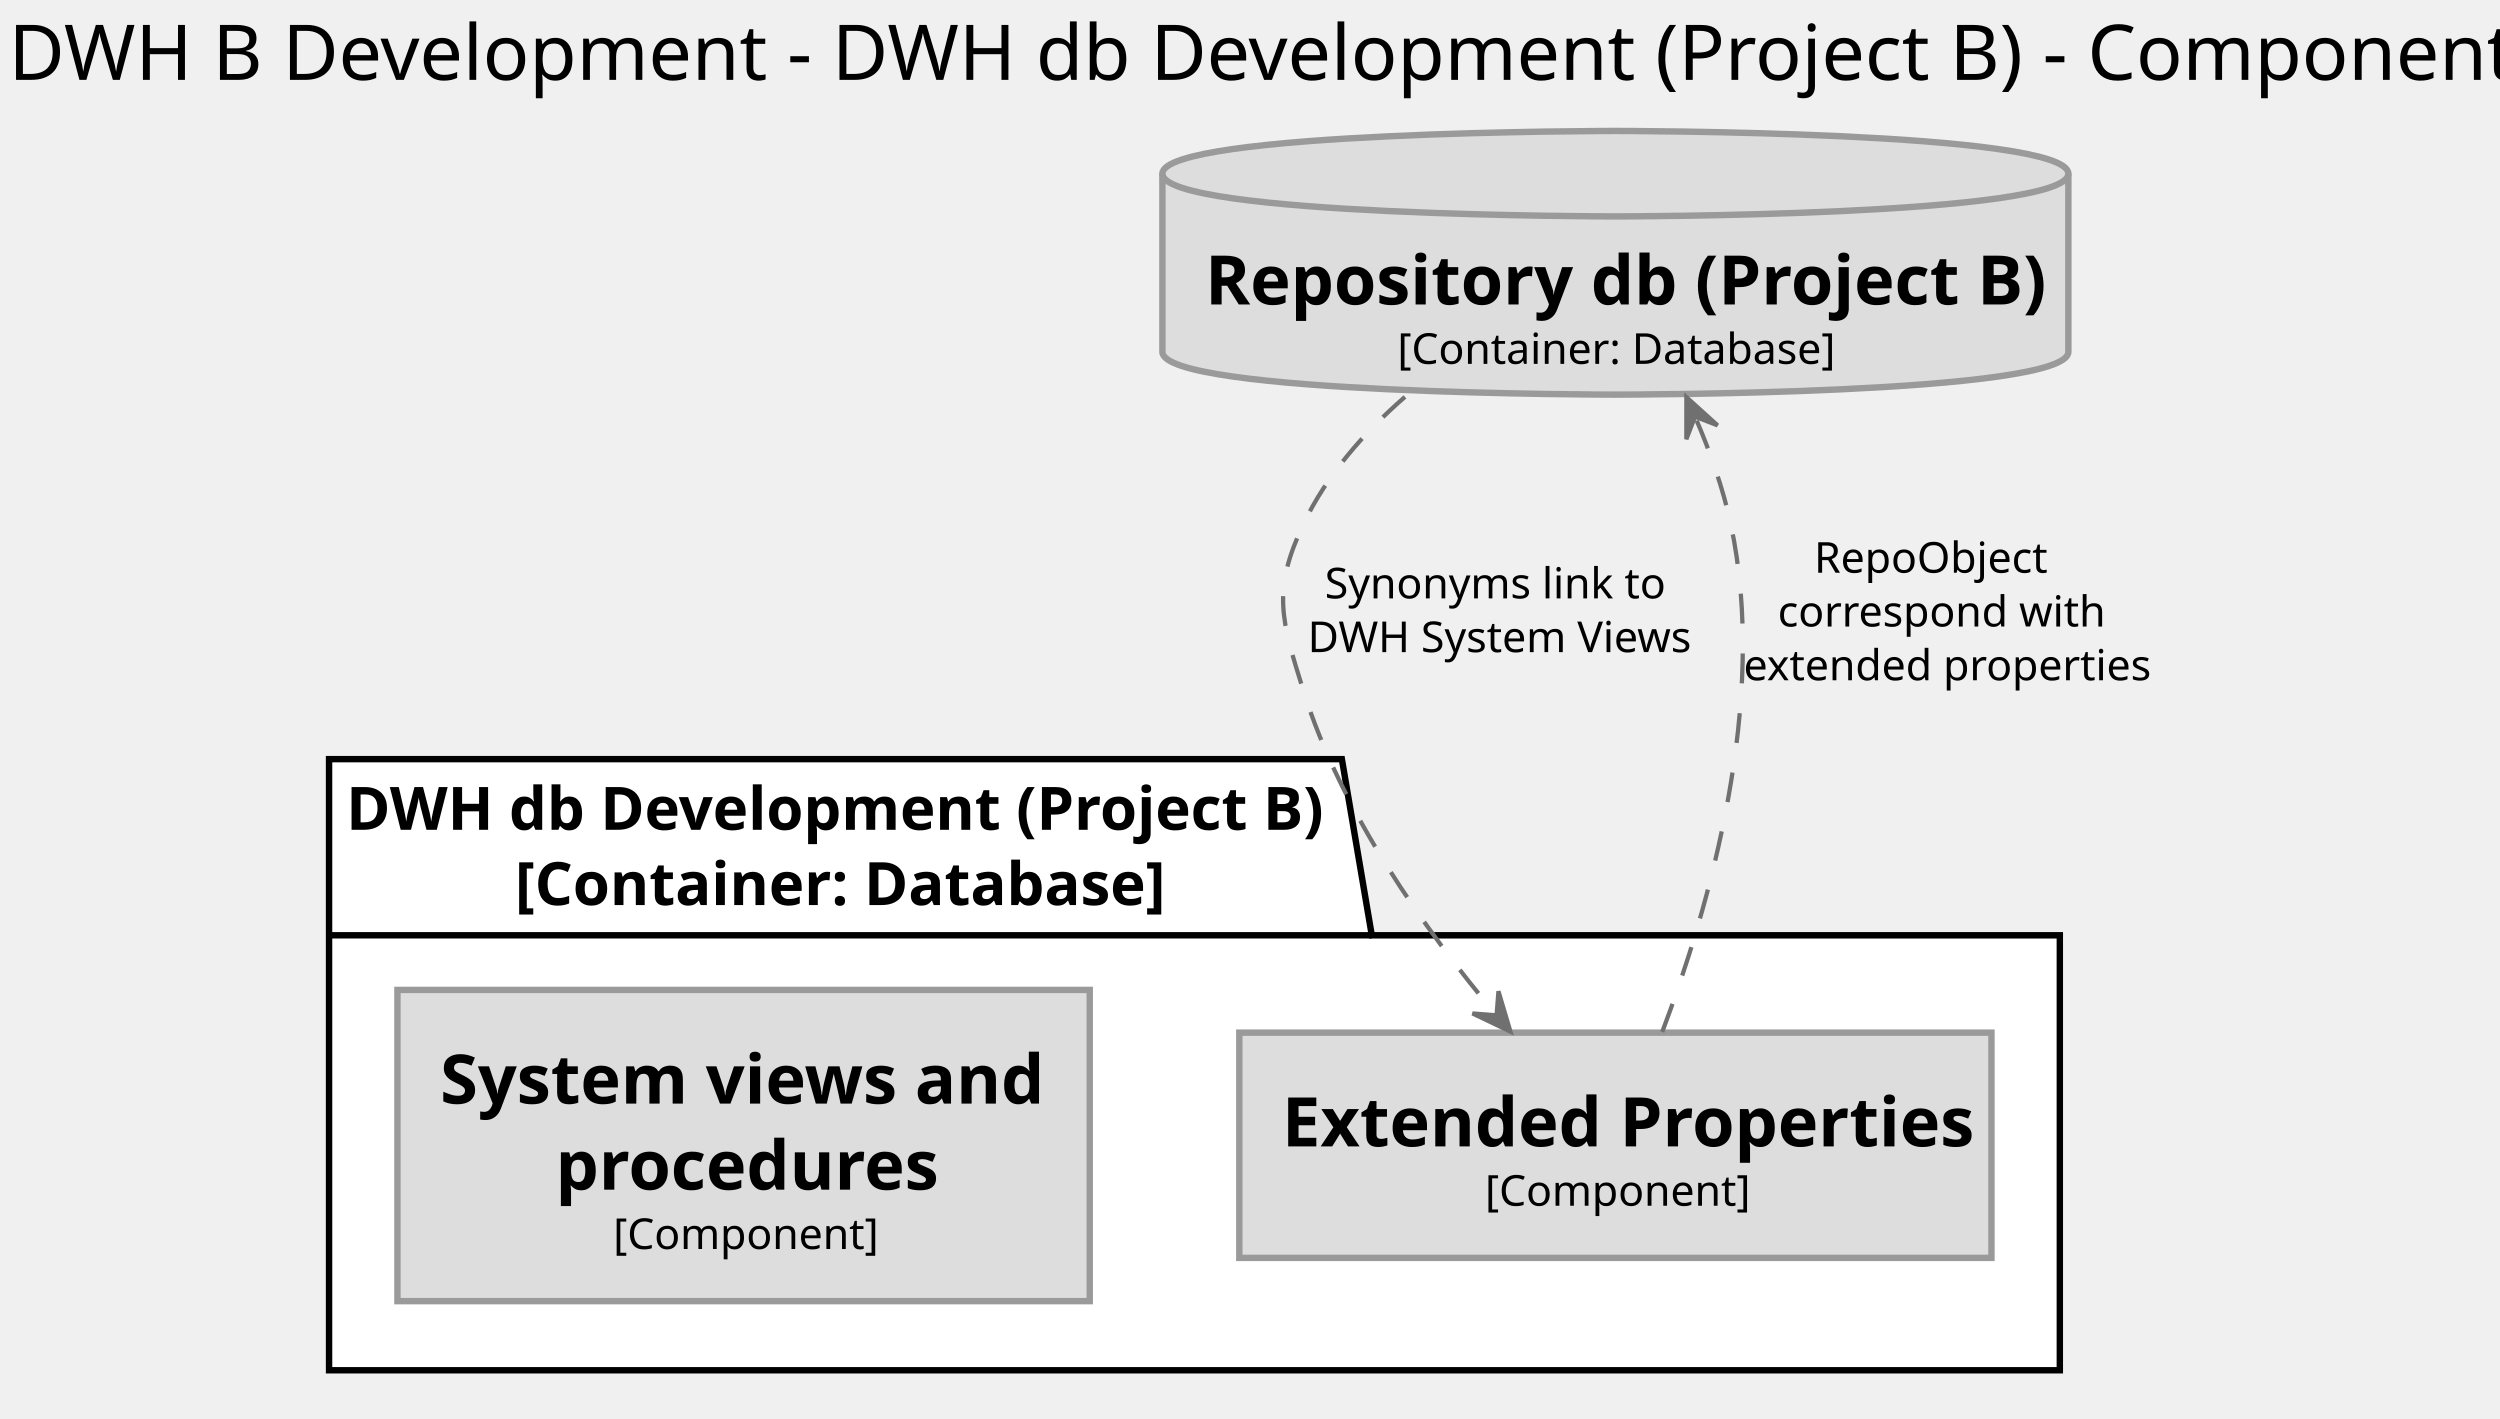
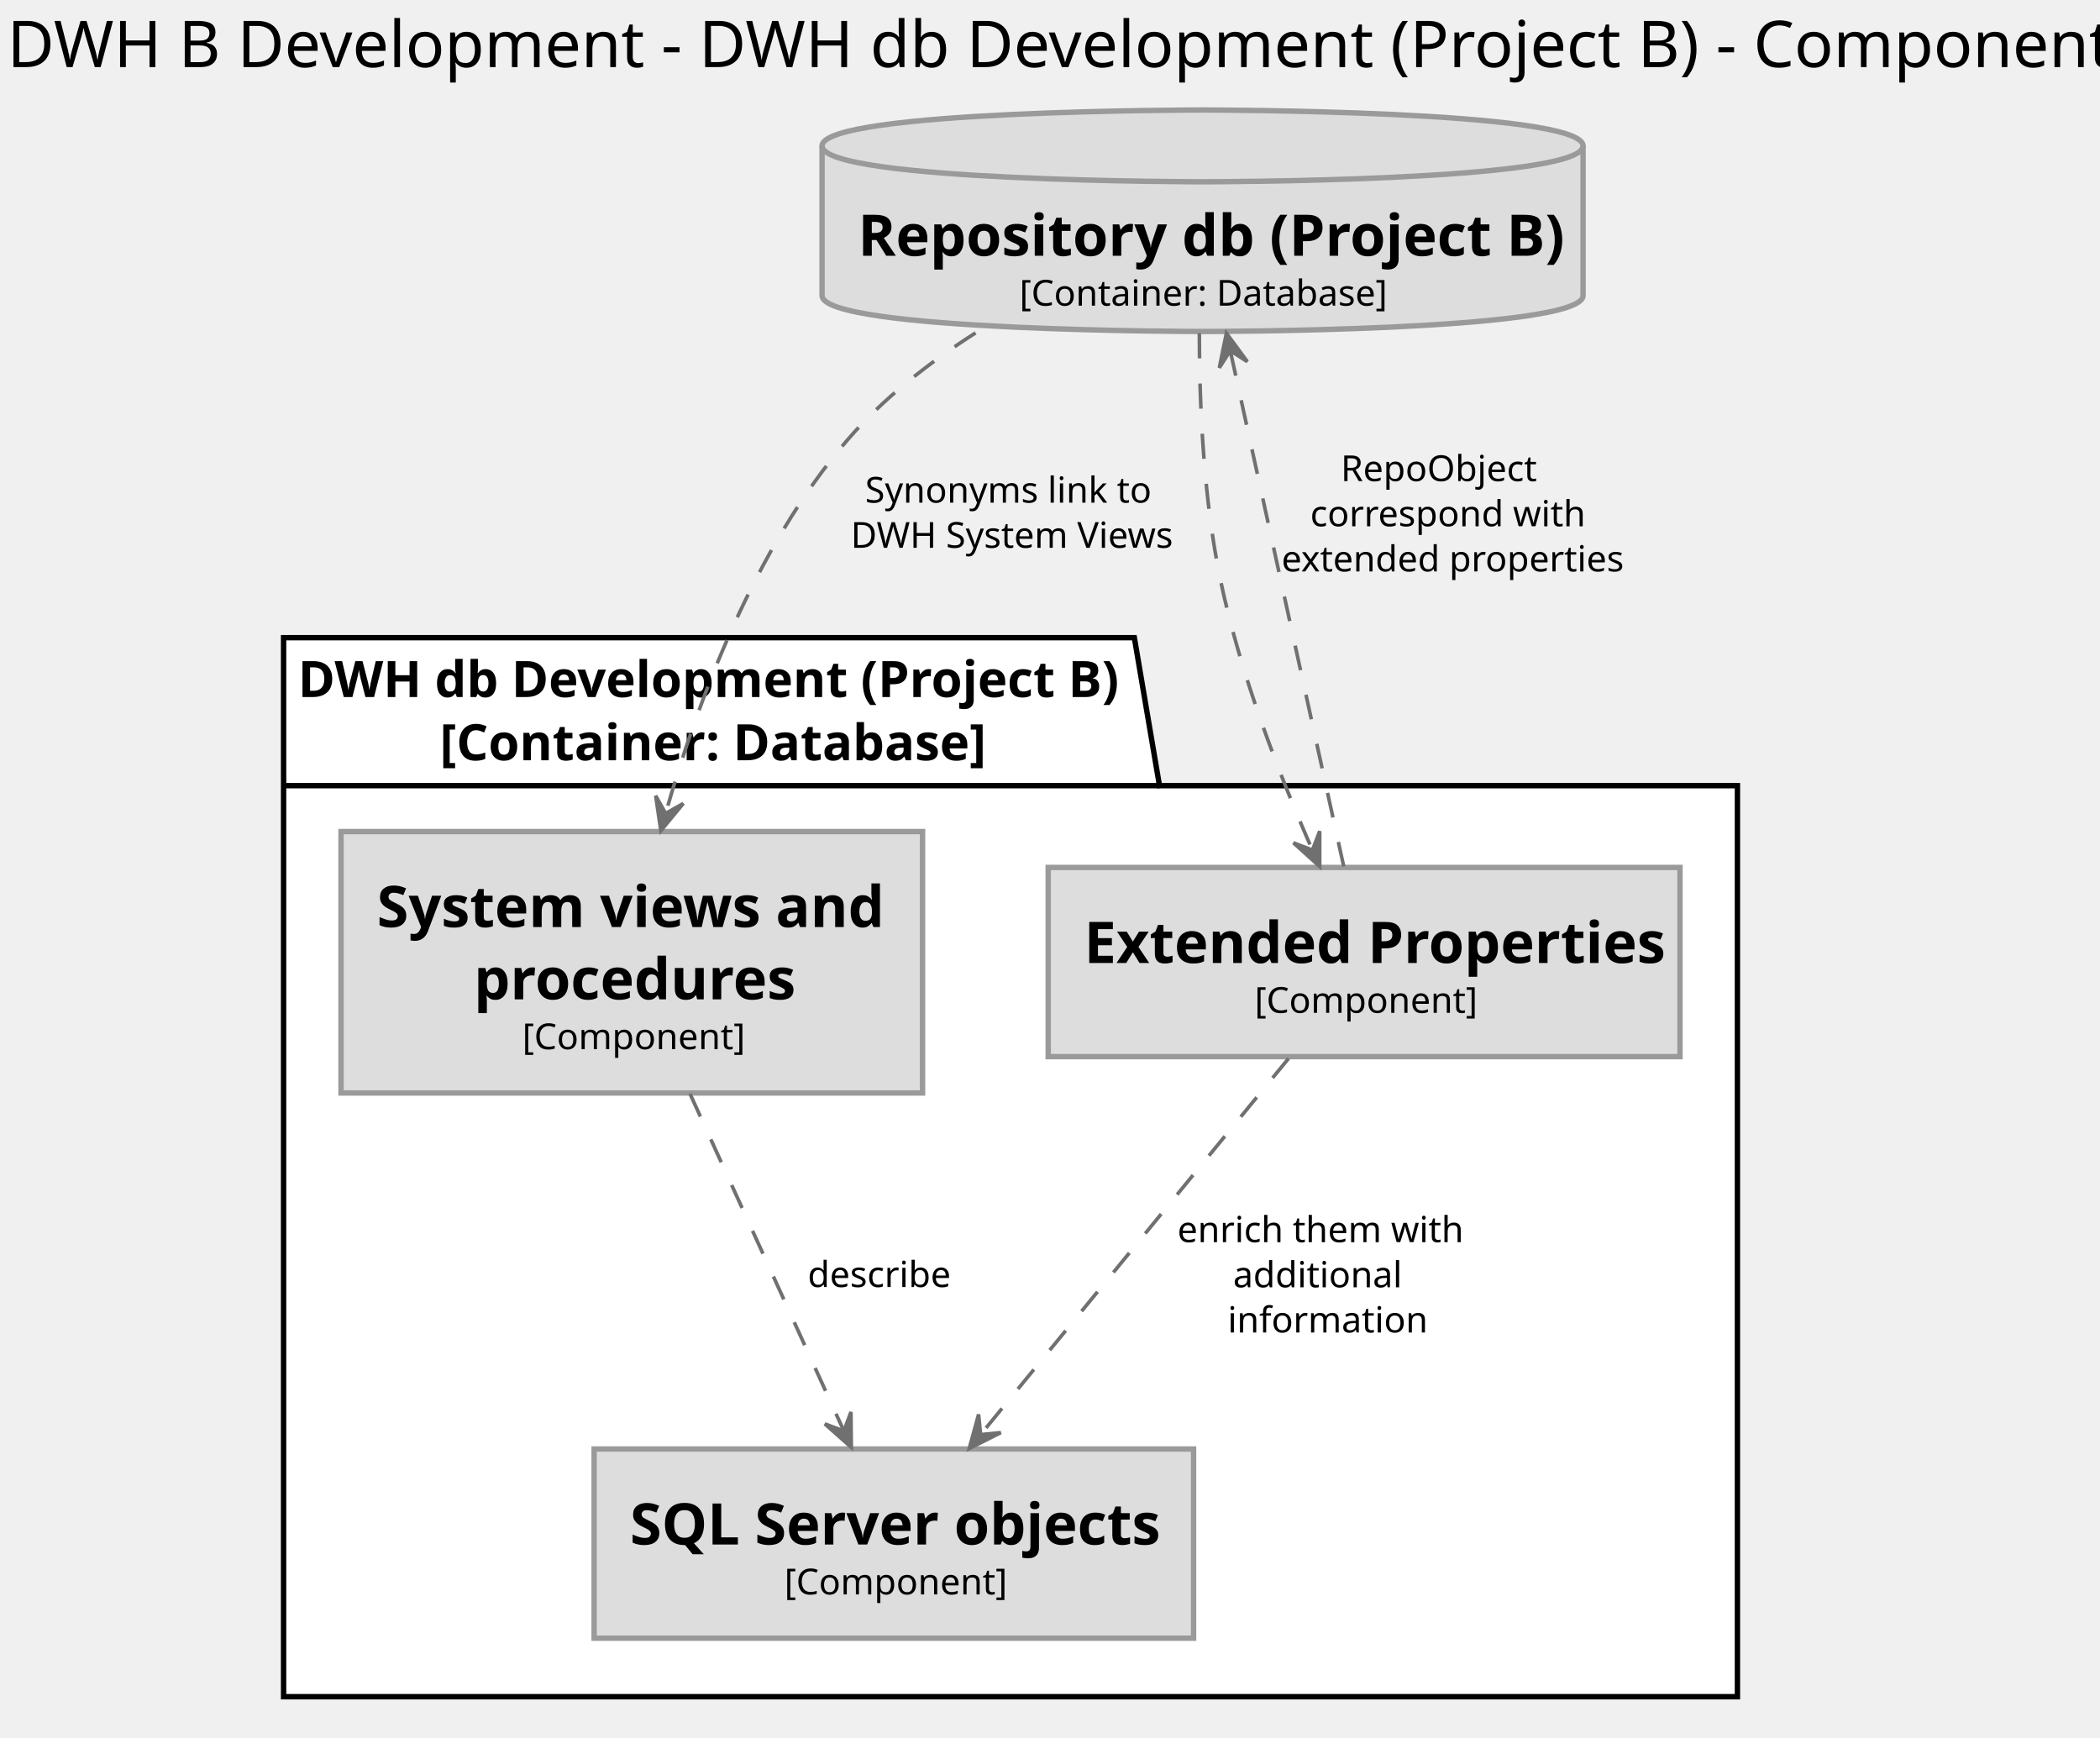
- <svg xmlns="http://www.w3.org/2000/svg" contentScriptType="application/ecmascript" contentStyleType="text/css" height="332px" preserveAspectRatio="none" style="width:585px;height:332px;" version="1.1" viewBox="0 0 585 332" width="585px" zoomAndPan="magnify">
+ <svg xmlns="http://www.w3.org/2000/svg" contentScriptType="application/ecmascript" contentStyleType="text/css" height="484px" preserveAspectRatio="none" style="width:585px;height:484px;" version="1.1" viewBox="0 0 585 484" width="585px" zoomAndPan="magnify">
  <defs />
  <g>
    <text fill="#000000" font-family="sans-serif" font-size="18" lengthAdjust="spacingAndGlyphs" textLength="571" x="2" y="18.686">DWH B Development - DWH db Development (Project B) - Components</text>
-     <polygon fill="#FFFFFF" points="77,177.641,314,177.641,321,218.859,482,218.859,482,320.641,77,320.641,77,177.641" style="stroke: #000000; stroke-width: 1.5;" />
-     <line style="stroke: #000000; stroke-width: 1.5;" x1="77" x2="321" y1="218.859" y2="218.859" />
-     <text fill="#000000" font-family="sans-serif" font-size="14" font-weight="bold" lengthAdjust="spacingAndGlyphs" textLength="231" x="81" y="194.174">DWH db Development (Project B)</text>
-     <text fill="#000000" font-family="sans-serif" font-size="14" font-weight="bold" lengthAdjust="spacingAndGlyphs" textLength="152" x="120.5" y="211.783">[Container: Database]</text>
-     <rect fill="#DDDDDD" height="52.703" style="stroke: #9A9A9A; stroke-width: 1.5;" width="176" x="290" y="241.641" />
-     <text fill="#000000" font-family="sans-serif" font-size="16" font-weight="bold" lengthAdjust="spacingAndGlyphs" textLength="156" x="300" y="268.25">Extended Properties</text>
-     <text fill="#000000" font-family="sans-serif" font-size="10" lengthAdjust="spacingAndGlyphs" textLength="61" x="347.5" y="282.147">[Component]</text>
-     <rect fill="#DDDDDD" height="72.828" style="stroke: #9A9A9A; stroke-width: 1.5;" width="162" x="93" y="231.641" />
-     <text fill="#000000" font-family="sans-serif" font-size="16" font-weight="bold" lengthAdjust="spacingAndGlyphs" textLength="138" x="103" y="258.25">System views and</text>
-     <text fill="#000000" font-family="sans-serif" font-size="16" font-weight="bold" lengthAdjust="spacingAndGlyphs" textLength="88" x="130" y="278.375">procedures</text>
-     <text fill="#000000" font-family="sans-serif" font-size="10" lengthAdjust="spacingAndGlyphs" textLength="61" x="143.5" y="292.272">[Component]</text>
-     <path d="M272,40.641 C272,30.641 378,30.641 378,30.641 C378,30.641 484,30.641 484,40.641 L484,82.344 C484,92.344 378,92.344 378,92.344 C378,92.344 272,92.344 272,82.344 L272,40.641 " fill="#DDDDDD" style="stroke: #9A9A9A; stroke-width: 1.5;" />
-     <path d="M272,40.641 C272,50.641 378,50.641 378,50.641 C378,50.641 484,50.641 484,40.641 " fill="none" style="stroke: #9A9A9A; stroke-width: 1.5;" />
-     <text fill="#000000" font-family="sans-serif" font-size="16" font-weight="bold" lengthAdjust="spacingAndGlyphs" textLength="192" x="282" y="71.25">Repository db (Project B)</text>
-     <text fill="#000000" font-family="sans-serif" font-size="10" lengthAdjust="spacingAndGlyphs" textLength="102" x="327" y="85.147">[Container: Database]</text>
-     <path d="M388.96,241.481 C399.9,212.521 413.89,164.061 405,122.641 C403.21,114.321 400.18,105.751 396.77,97.801 " fill="none" id="19-&gt;5" style="stroke: #707070; stroke-width: 1.0; stroke-dasharray: 7.0,7.0;" />
-     <polygon fill="#707070" points="394.61,92.931,394.604,102.779,396.638,97.501,401.917,99.535,394.61,92.931" style="stroke: #707070; stroke-width: 1.0;" />
-     <text fill="#000000" font-family="sans-serif" font-size="10" lengthAdjust="spacingAndGlyphs" textLength="57" x="424.5" y="134.022">RepoObject</text>
-     <text fill="#000000" font-family="sans-serif" font-size="10" lengthAdjust="spacingAndGlyphs" textLength="74" x="416" y="146.6">correspond with</text>
-     <text fill="#000000" font-family="sans-serif" font-size="10" lengthAdjust="spacingAndGlyphs" textLength="93" x="408" y="159.178">extended properties</text>
-     <path d="M328.76,92.871 C319.15,101.241 310.4,111.221 305,122.641 C297.59,138.311 299.83,145.091 305,161.641 C313.9,190.141 333.5,217.731 350.15,237.531 " fill="none" id="5-&gt;19" style="stroke: #707070; stroke-width: 1.0; stroke-dasharray: 7.0,7.0;" />
-     <polygon fill="#707070" points="353.44,241.391,350.64,231.948,350.194,237.587,344.555,237.141,353.44,241.391" style="stroke: #707070; stroke-width: 1.0;" />
-     <text fill="#000000" font-family="sans-serif" font-size="10" lengthAdjust="spacingAndGlyphs" textLength="79" x="310" y="140.022">Synonyms link to</text>
-     <text fill="#000000" font-family="sans-serif" font-size="10" lengthAdjust="spacingAndGlyphs" textLength="90" x="306" y="152.6">DWH System Views</text>
+     <polygon fill="#FFFFFF" points="79,177.641,316,177.641,323,218.859,484,218.859,484,472.641,79,472.641,79,177.641" style="stroke: #000000; stroke-width: 1.5;" />
+     <line style="stroke: #000000; stroke-width: 1.5;" x1="79" x2="323" y1="218.859" y2="218.859" />
+     <text fill="#000000" font-family="sans-serif" font-size="14" font-weight="bold" lengthAdjust="spacingAndGlyphs" textLength="231" x="83" y="194.174">DWH db Development (Project B)</text>
+     <text fill="#000000" font-family="sans-serif" font-size="14" font-weight="bold" lengthAdjust="spacingAndGlyphs" textLength="152" x="122.5" y="211.783">[Container: Database]</text>
+     <rect fill="#DDDDDD" height="52.703" style="stroke: #9A9A9A; stroke-width: 1.5;" width="176" x="292" y="241.641" />
+     <text fill="#000000" font-family="sans-serif" font-size="16" font-weight="bold" lengthAdjust="spacingAndGlyphs" textLength="156" x="302" y="268.25">Extended Properties</text>
+     <text fill="#000000" font-family="sans-serif" font-size="10" lengthAdjust="spacingAndGlyphs" textLength="61" x="349.5" y="282.147">[Component]</text>
+     <rect fill="#DDDDDD" height="52.703" style="stroke: #9A9A9A; stroke-width: 1.5;" width="167" x="165.5" y="403.641" />
+     <text fill="#000000" font-family="sans-serif" font-size="16" font-weight="bold" lengthAdjust="spacingAndGlyphs" textLength="147" x="175.5" y="430.25">SQL Server objects</text>
+     <text fill="#000000" font-family="sans-serif" font-size="10" lengthAdjust="spacingAndGlyphs" textLength="61" x="218.5" y="444.147">[Component]</text>
+     <rect fill="#DDDDDD" height="72.828" style="stroke: #9A9A9A; stroke-width: 1.5;" width="162" x="95" y="231.641" />
+     <text fill="#000000" font-family="sans-serif" font-size="16" font-weight="bold" lengthAdjust="spacingAndGlyphs" textLength="138" x="105" y="258.25">System views and</text>
+     <text fill="#000000" font-family="sans-serif" font-size="16" font-weight="bold" lengthAdjust="spacingAndGlyphs" textLength="88" x="132" y="278.375">procedures</text>
+     <text fill="#000000" font-family="sans-serif" font-size="10" lengthAdjust="spacingAndGlyphs" textLength="61" x="145.5" y="292.272">[Component]</text>
+     <path d="M229,40.641 C229,30.641 335,30.641 335,30.641 C335,30.641 441,30.641 441,40.641 L441,82.344 C441,92.344 335,92.344 335,92.344 C335,92.344 229,92.344 229,82.344 L229,40.641 " fill="#DDDDDD" style="stroke: #9A9A9A; stroke-width: 1.5;" />
+     <path d="M229,40.641 C229,50.641 335,50.641 335,50.641 C335,50.641 441,50.641 441,40.641 " fill="none" style="stroke: #9A9A9A; stroke-width: 1.5;" />
+     <text fill="#000000" font-family="sans-serif" font-size="16" font-weight="bold" lengthAdjust="spacingAndGlyphs" textLength="192" x="239" y="71.25">Repository db (Project B)</text>
+     <text fill="#000000" font-family="sans-serif" font-size="10" lengthAdjust="spacingAndGlyphs" textLength="102" x="284" y="85.147">[Container: Database]</text>
+     <path d="M374.33,241.381 C366.36,205.151 351.81,139.031 342.82,98.161 " fill="none" id="19-&gt;5" style="stroke: #707070; stroke-width: 1.0; stroke-dasharray: 7.0,7.0;" />
+     <polygon fill="#707070" points="341.64,92.811,339.667,102.46,342.714,97.694,347.48,100.741,341.64,92.811" style="stroke: #707070; stroke-width: 1.0;" />
+     <text fill="#000000" font-family="sans-serif" font-size="10" lengthAdjust="spacingAndGlyphs" textLength="57" x="373.5" y="134.022">RepoObject</text>
+     <text fill="#000000" font-family="sans-serif" font-size="10" lengthAdjust="spacingAndGlyphs" textLength="74" x="365" y="146.6">correspond with</text>
+     <text fill="#000000" font-family="sans-serif" font-size="10" lengthAdjust="spacingAndGlyphs" textLength="93" x="357" y="159.178">extended properties</text>
+     <path d="M334.1,92.841 C334.11,112.611 335.24,138.901 340,161.641 C345.46,187.731 356.42,215.901 365.49,236.561 " fill="none" id="5-&gt;19" style="stroke: #707070; stroke-width: 1.0; stroke-dasharray: 7.0,7.0;" />
+     <polygon fill="#707070" points="367.63,241.381,367.636,231.532,365.602,236.81,360.323,234.777,367.63,241.381" style="stroke: #707070; stroke-width: 1.0;" />
+     <text fill="#000000" font-family="sans-serif" font-size="10" lengthAdjust="spacingAndGlyphs" textLength="0" x="344" y="146.522" />
+     <path d="M358.95,294.851 C335.56,323.421 297.84,369.491 273.23,399.551 " fill="none" id="19-&gt;20" style="stroke: #707070; stroke-width: 1.0; stroke-dasharray: 7.0,7.0;" />
+     <polygon fill="#707070" points="270,403.501,278.798,399.073,273.168,399.633,272.609,394.004,270,403.501" style="stroke: #707070; stroke-width: 1.0;" />
+     <text fill="#000000" font-family="sans-serif" font-size="10" lengthAdjust="spacingAndGlyphs" textLength="79" x="328" y="346.022">enrich them with</text>
+     <text fill="#000000" font-family="sans-serif" font-size="10" lengthAdjust="spacingAndGlyphs" textLength="48" x="343.5" y="358.6">additional</text>
+     <text fill="#000000" font-family="sans-serif" font-size="10" lengthAdjust="spacingAndGlyphs" textLength="54" x="342" y="371.178">information</text>
+     <path d="M271.76,92.731 C258.72,101.061 245.95,111.051 236,122.641 C210.21,152.661 194.34,195.321 185.45,226.501 " fill="none" id="5-&gt;18" style="stroke: #707070; stroke-width: 1.0; stroke-dasharray: 7.0,7.0;" />
+     <polygon fill="#707070" points="184.09,231.411,190.361,223.816,185.433,226.595,182.655,221.667,184.09,231.411" style="stroke: #707070; stroke-width: 1.0;" />
+     <text fill="#000000" font-family="sans-serif" font-size="10" lengthAdjust="spacingAndGlyphs" textLength="79" x="241" y="140.022">Synonyms link to</text>
+     <text fill="#000000" font-family="sans-serif" font-size="10" lengthAdjust="spacingAndGlyphs" textLength="90" x="237" y="152.6">DWH System Views</text>
+     <path d="M192.2,304.651 C205.01,332.731 222.72,371.541 234.94,398.321 " fill="none" id="18-&gt;20" style="stroke: #707070; stroke-width: 1.0; stroke-dasharray: 7.0,7.0;" />
+     <polygon fill="#707070" points="237.15,403.181,237.056,393.332,235.076,398.631,229.777,396.651,237.15,403.181" style="stroke: #707070; stroke-width: 1.0;" />
+     <text fill="#000000" font-family="sans-serif" font-size="10" lengthAdjust="spacingAndGlyphs" textLength="40" x="225" y="358.522">describe</text>
  </g>
</svg>
